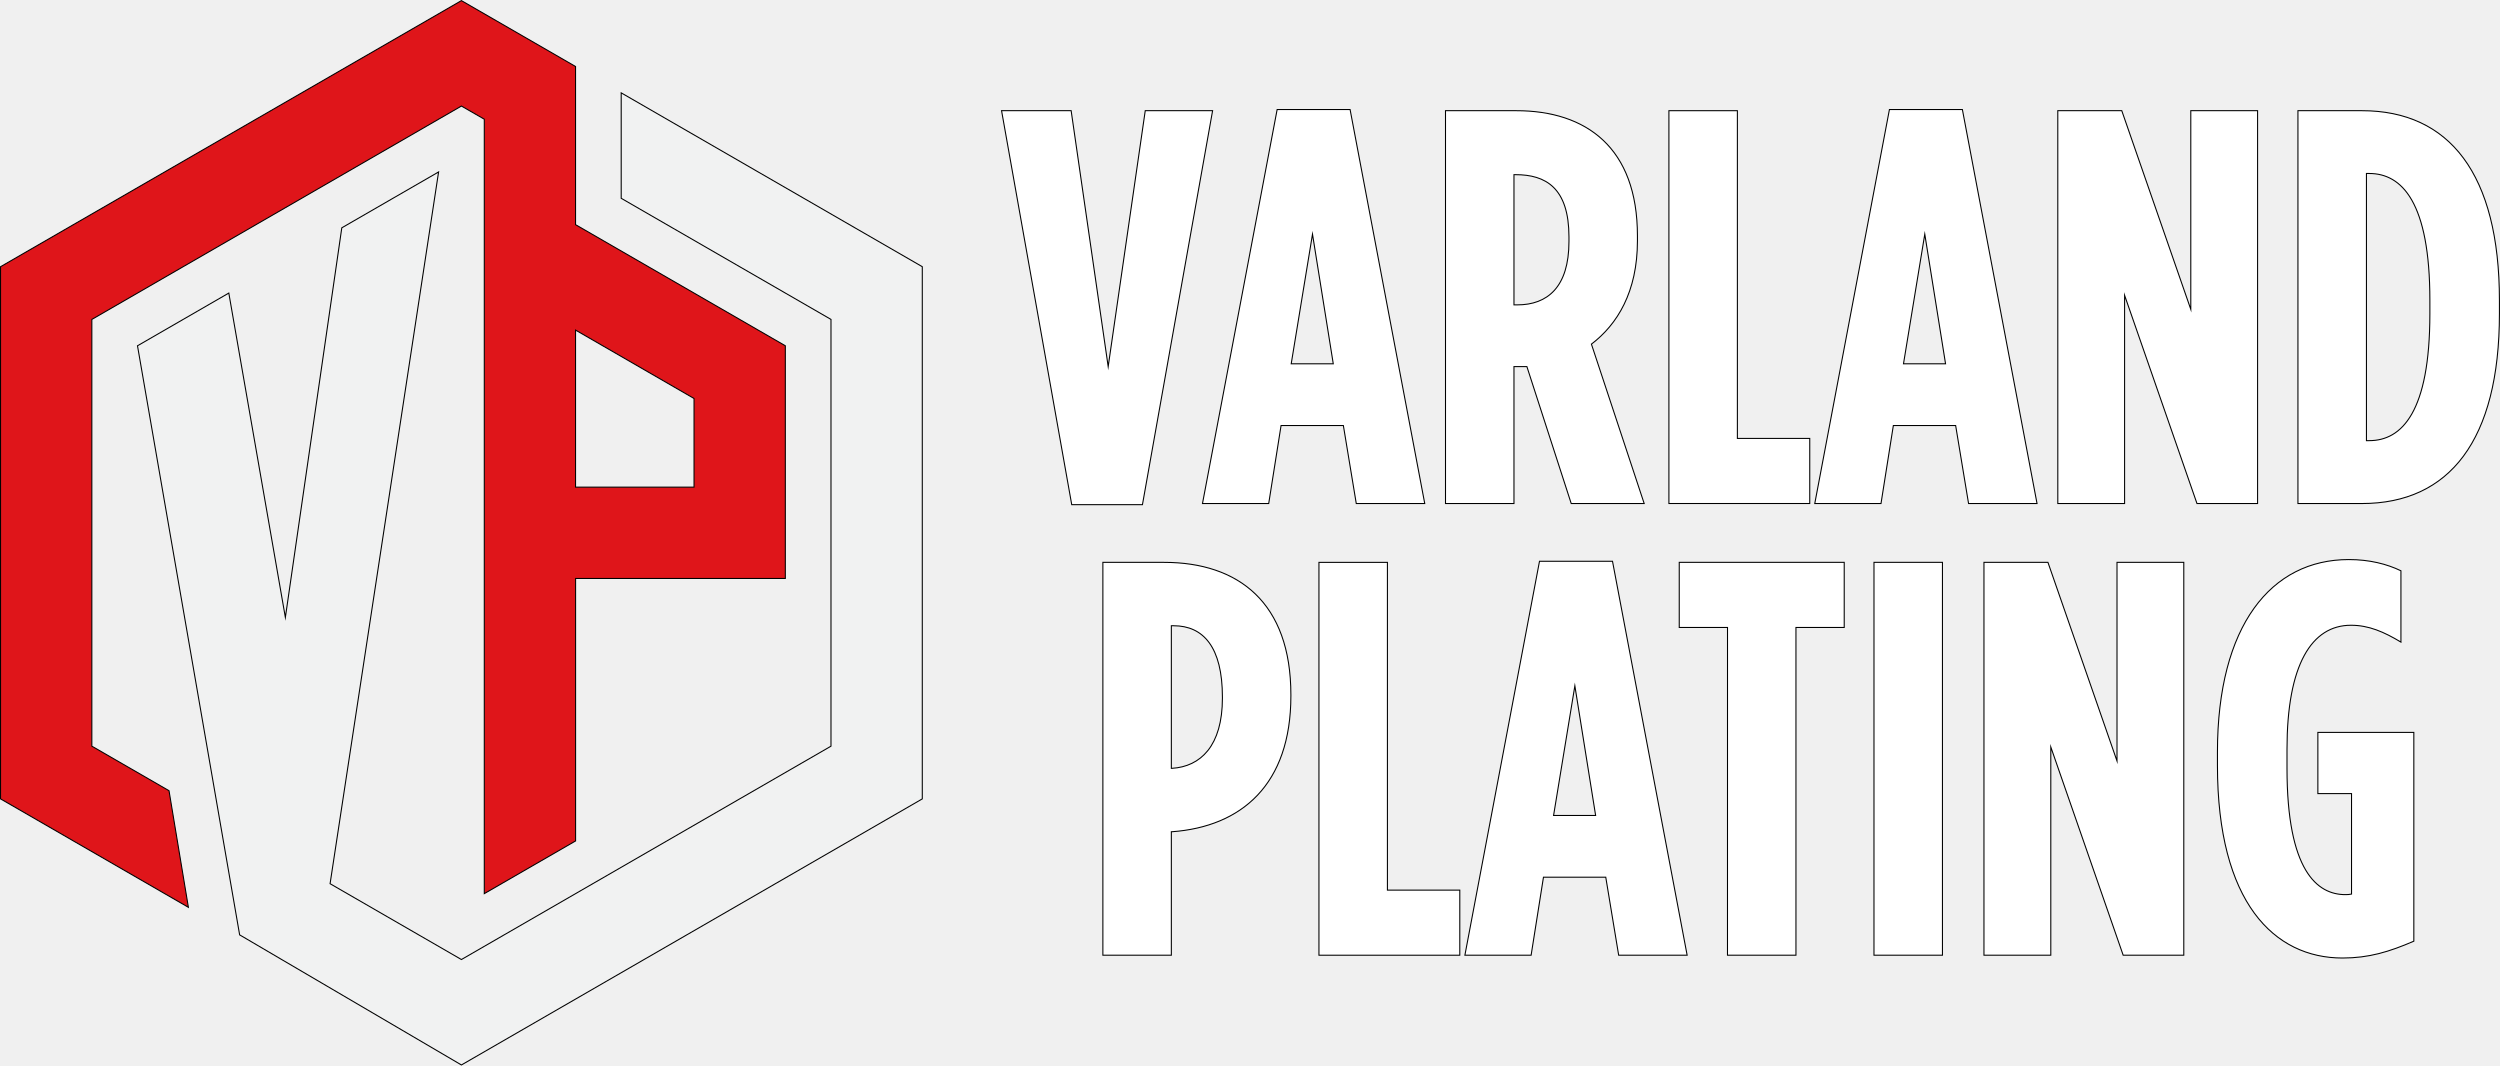
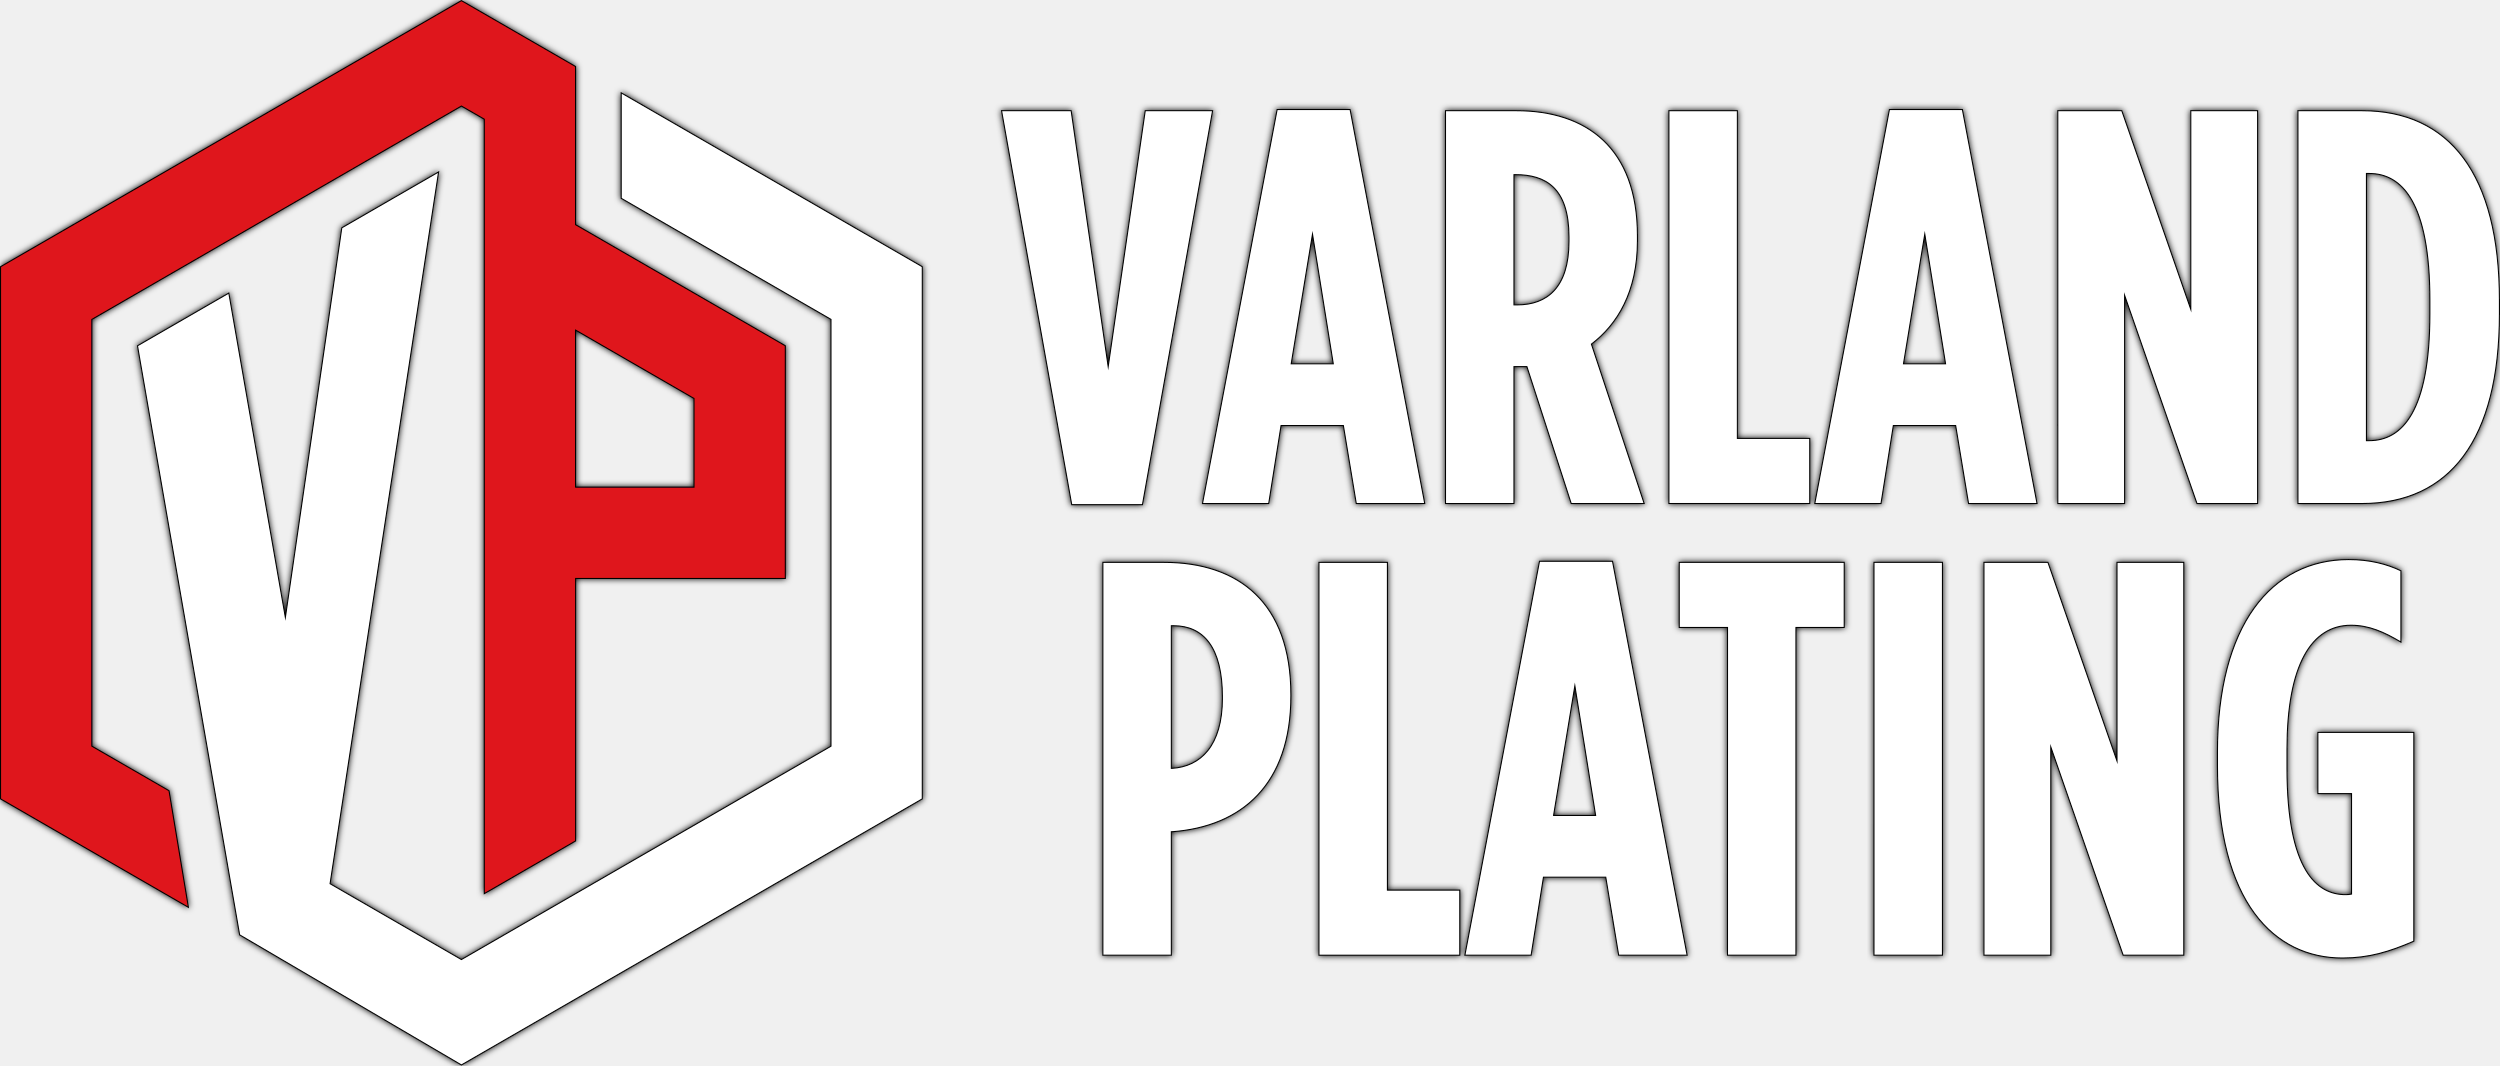
<svg xmlns="http://www.w3.org/2000/svg" viewBox="0 0 2348.84 1001.16">
  <defs>
-     <style>.cls-1{fill:#df151a;}.cls-1,.cls-2,.cls-3{stroke:#000;stroke-miterlimit:10;}.cls-2{fill:#f1f2f2;}.cls-3{fill:#fff;}</style>
+     <filter id="shadow">
+       <feDropShadow dx="0" dy="0" stdDeviation="3" />
+     </filter>
+     <style>
+       .cls-1 {
+         fill: #df151a;
+         filter: url(#shadow);
+       }
+       .cls-1, .cls-2, .cls-3 {
+         stroke: #000;
+         stroke-miterlimit: 10;
+       }
+       .cls-2 {
+         fill: #fff;
+         filter: url(#shadow);
+       }
+       .cls-3 {
+         fill: #fff;
+         filter: url(#shadow);
+       }
+     </style>
  </defs>
  <g id="Layer_2" data-name="Layer 2">
    <g id="Horizontal">
      <g id="Black_Monotone" data-name="Black Monotone">
        <g id="Mark">
          <path id="P" class="cls-1" d="M540.75,211.08V62.49L433.51.58l-433,250v500L177,852.46,158.8,742.91,86.29,701.05V300.11L433.51,99.64,455,112V839.61l85.79-49.53V543.47H737.84V324.87Zm111.31,246.6H540.75V310.13L652.06,374.4Z" />
          <polygon id="V" class="cls-2" points="583.64 87.25 583.64 186.31 780.74 300.11 780.74 701.05 433.51 901.52 310.12 830.28 412.07 161.55 321.13 214.04 268.11 580.1 214.97 275.34 129.18 324.87 225.15 878.35 433.51 1000.58 866.52 750.58 866.52 250.58 583.64 87.25" />
        </g>
        <path class="cls-3" d="M941,104h65.38l34.8,240.44L1076,104h63.28l-65.91,370.15h-66.44Z" />
        <path class="cls-3" d="M1199.92,102.92h68.54l70.13,370.15h-64.33l-12.12-73.29h-58.53L1192,473.07h-62.22Zm52.73,238.86L1233.14,220l-20,121.8Z" />
        <path class="cls-3" d="M1358.1,104h66.44c65.91,0,113.89,34.8,113.89,117.58v4.75c0,48-19,78.56-43.23,97l49.56,149.74h-68.55l-41.65-128.65h-12.13V473.07H1358.1Zm67.49,182.44c28,0,48.51-16.35,48.51-59.59v-4.22c0-46.4-22.14-58.52-50.09-58.52h-1.58V286.42Z" />
        <path class="cls-3" d="M1568,104h64.33V411.91h68v61.16H1568Z" />
        <path class="cls-3" d="M1775.18,102.92h68.55l70.13,370.15h-64.33l-12.13-73.29h-58.53l-11.6,73.29h-62.22Zm52.73,238.86L1808.4,220l-20,121.8Z" />
        <path class="cls-3" d="M1933.37,104h60.11l64.85,186.65V104h62.75V473.07h-56.95l-68-195.62V473.07h-62.74Z" />
        <path class="cls-3" d="M2159,104h60.11c82.26,0,129.19,59.58,129.19,178.22v12.65c0,118.64-46.93,178.22-129.19,178.22H2159Zm67,310c30.58,0,56.95-26.89,56.95-119.17V282.2C2283,189.92,2256.59,163,2226,163h-2.64V414Z" />
        <path class="cls-3" d="M1036.19,528.36h57.48c70.13,0,119.16,38,119.16,124.44v1.06c0,83.31-46.4,122.85-111.78,127.6h-.53v116h-64.33Zm64.86,193.52c26.89-1.59,47.45-21.1,47.45-65.91v-1.06c0-46.93-17.92-67-45.87-67h-2.11V721.88Z" />
        <path class="cls-3" d="M1239.2,528.36h64.33V836.3h68v61.16H1239.2Z" />
        <path class="cls-3" d="M1446.42,527.31H1515l70.13,370.15h-64.33l-12.13-73.29h-58.53l-11.6,73.29h-62.22Zm52.73,238.86-19.51-121.81-20,121.81Z" />
        <path class="cls-3" d="M1623.06,589.53h-45.35V528.36h155v61.17h-45.35V897.46h-64.33Z" />
        <path class="cls-3" d="M1760.68,528.36H1825v369.1h-64.33Z" />
        <path class="cls-3" d="M1864,528.36h60.11L1989,715V528.36h62.75v369.1h-56.95l-68-195.62V897.46H1864Z" />
        <path class="cls-3" d="M2083.37,719.24V706.58c0-119.16,50.62-180.85,123.39-180.85,19.51,0,35.85,4.21,49,10.54v67c-15.82-9.49-30.06-15.82-46.93-15.82-36.91,0-60.11,36.91-60.11,116.53v17.93c0,96.49,28.47,118.63,54.83,118.63a26.2,26.2,0,0,0,5.8-.52V745.6h-31.63V688.13h90.16V884.28c-23.2,10-42.18,15.82-67,15.82C2136.63,900.1,2083.37,847.9,2083.37,719.24Z" />
      </g>
    </g>
  </g>
</svg>
